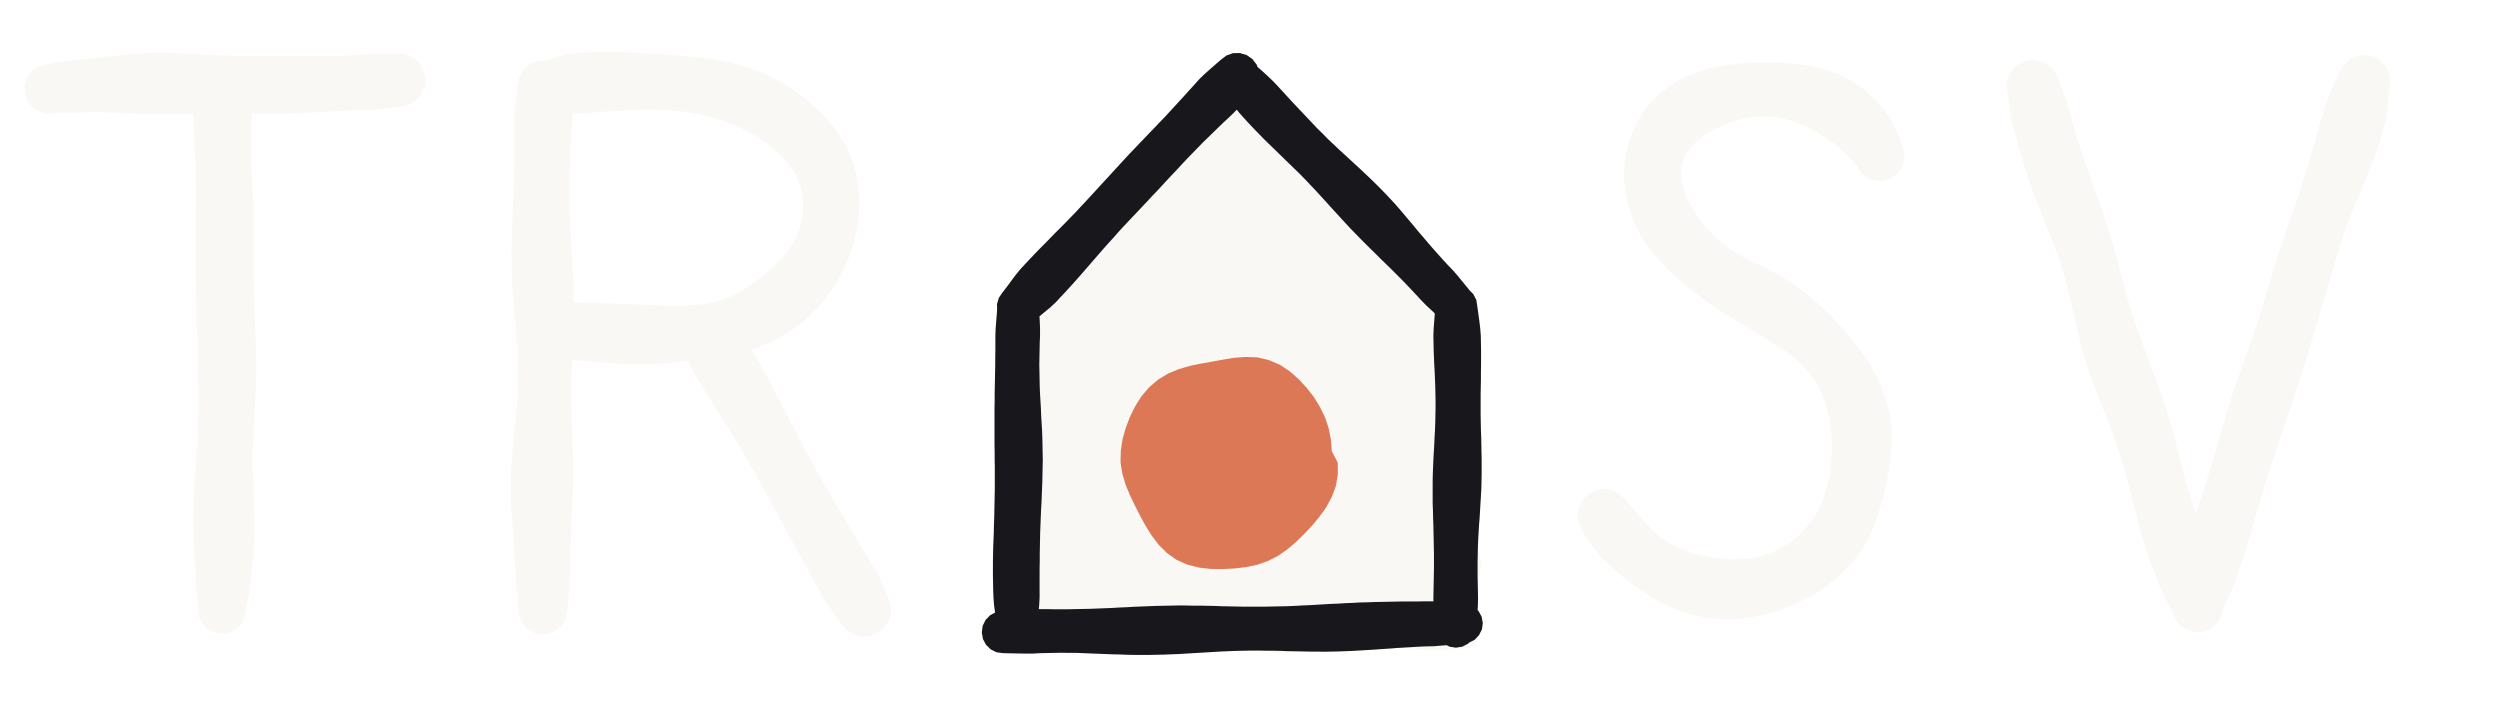
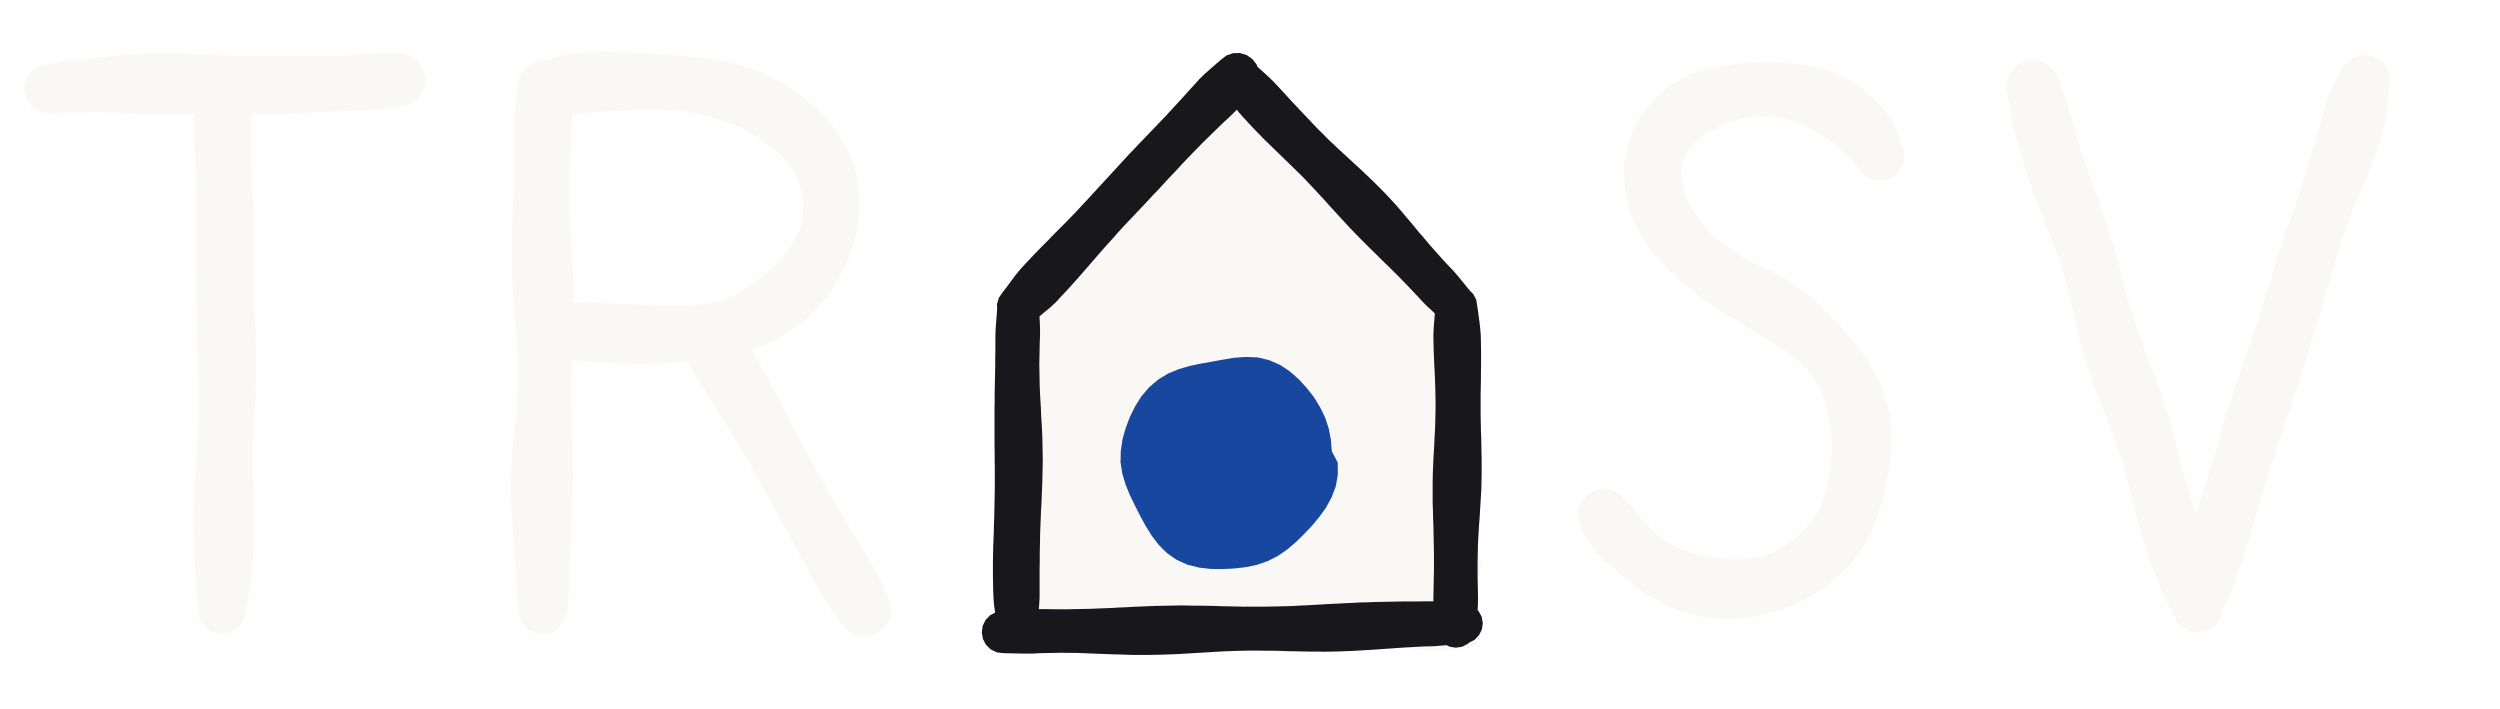
<svg xmlns="http://www.w3.org/2000/svg" viewBox="-30 -20 1730 490" role="img" aria-label="TROSV">
  <path fill="#FAF8F5" d="M680.8 428.6 L679.0 421.6 L677.1 414.6 L676.1 407.6 L676.5 400.6 L677.9 393.6 L679.3 386.6 L679.7 379.6 L679.1 372.6 L677.9 365.6 L677.2 358.6 L677.4 351.6 L678.4 344.6 L679.6 337.6 L680.2 330.6 L679.9 323.6 L678.9 316.6 L678.0 309.6 L677.5 302.6 L677.4 295.6 L677.5 288.6 L677.4 281.6 L677.4 274.6 L677.7 267.6 L678.7 260.6 L680.0 253.6 L681.1 246.6 L681.1 239.6 L679.8 232.6 L677.6 225.6 L675.8 218.6 L675.2 211.6 L676.3 204.3 L679.9 198.1 L686.0 194.2 L691.2 189.6 L695.6 184.0 L699.5 178.1 L703.6 172.4 L708.4 167.3 L713.8 162.7 L719.2 158.2 L724.1 153.2 L728.6 147.8 L732.7 142.1 L737.1 136.6 L741.9 131.5 L747.1 126.7 L752.3 122.0 L757.3 117.1 L762.1 112.0 L767.0 107.1 L772.2 102.3 L777.6 97.8 L782.7 93.0 L787.1 87.6 L790.9 81.4 L794.3 75.1 L798.3 69.1 L803.3 64.2 L809.3 60.4 L815.8 56.9 L821.9 53.0 L826.9 48.1 L830.8 42.2 L834.4 35.9 L840.0 38.6 L845.1 43.6 L849.4 49.1 L853.7 54.7 L858.2 60.1 L863.3 64.9 L868.4 69.7 L873.4 74.6 L878.0 79.9 L882.3 85.4 L886.8 90.8 L891.7 95.9 L896.8 100.7 L901.8 105.6 L906.6 110.7 L911.1 116.1 L915.7 121.3 L920.9 126.1 L926.6 130.3 L932.3 134.5 L937.5 139.3 L941.7 144.9 L945.1 151.4 L948.3 157.9 L952.4 163.7 L957.6 168.4 L963.8 172.2 L970.2 175.8 L976.0 179.9 L980.8 185.0 L984.8 190.8 L988.7 196.8 L990.9 202.9 L990.8 209.7 L991.1 216.7 L991.3 223.7 L991.1 230.7 L990.8 237.7 L990.8 244.7 L991.3 251.7 L992.0 258.7 L992.4 265.7 L992.3 272.7 L991.7 279.7 L991.1 286.7 L991.2 293.7 L992.0 300.7 L992.8 307.7 L993.0 314.7 L992.1 321.7 L990.4 328.7 L988.9 335.7 L988.6 342.7 L989.8 349.7 L992.0 356.7 L994.1 363.7 L994.9 370.7 L994.1 377.7 L992.3 384.7 L990.6 391.7 L989.7 398.7 L989.8 405.7 L990.4 412.7 L991.1 419.7 L991.4 426.6 L986.4 428.5 L979.5 428.8 L972.5 429.4 L965.5 429.9 L958.5 430.0 L951.5 429.3 L944.5 428.3 L937.5 427.5 L930.5 427.5 L923.5 428.2 L916.5 429.2 L909.5 429.6 L902.5 429.0 L895.5 427.8 L888.5 426.8 L881.5 426.8 L874.4 428.2 L867.4 430.1 L860.4 431.5 L853.4 431.5 L846.4 430.1 L839.4 428.0 L832.4 426.3 L825.4 425.9 L818.4 426.6 L811.4 427.9 L804.4 429.0 L797.4 429.6 L790.4 429.7 L783.4 429.7 L776.4 429.8 L769.4 429.8 L762.4 429.3 L755.4 428.3 L748.4 427.2 L741.4 426.6 L734.4 427.0 L727.4 428.2 L720.4 429.5 L713.4 430.2 L706.4 429.7 L699.4 428.5 L692.4 427.5 L685.4 427.4Z" />
-   <path fill="#DC7856" d="M895.7 300.1 L895.8 308.3 L894.4 316.4 L891.5 324.1 L887.6 331.3 L882.9 337.8 L877.8 343.9 L872.4 349.6 L866.8 355.1 L860.8 360.2 L854.3 364.7 L847.2 368.3 L839.7 370.9 L831.9 372.5 L824.0 373.4 L816.0 373.8 L807.9 373.7 L799.8 372.8 L791.8 370.8 L784.2 367.4 L777.5 362.7 L771.7 356.9 L766.8 350.4 L762.6 343.6 L758.9 336.8 L755.4 329.9 L752.0 322.9 L749.0 315.6 L746.7 308.0 L745.4 300.0 L745.6 291.9 L746.8 283.9 L749.0 276.1 L751.9 268.5 L755.5 261.2 L759.8 254.3 L765.2 248.0 L771.4 242.7 L778.3 238.5 L785.8 235.4 L793.4 233.2 L801.0 231.6 L808.5 230.3 L816.1 228.9 L823.9 227.6 L832.0 227.0 L840.2 227.3 L848.2 229.2 L855.8 232.5 L862.7 237.1 L868.8 242.5 L874.3 248.5 L879.3 254.9 L883.5 261.8 L887.0 269.0 L889.5 276.6 L891.0 284.4 L891.6 292.2Z" />
+   <path fill="#17479E" d="M895.7 300.1 L895.8 308.3 L894.4 316.4 L891.5 324.1 L887.6 331.3 L882.9 337.8 L877.8 343.9 L872.4 349.6 L866.8 355.1 L860.8 360.2 L854.3 364.7 L847.2 368.3 L839.7 370.9 L831.9 372.5 L824.0 373.4 L816.0 373.8 L807.9 373.7 L799.8 372.8 L791.8 370.8 L784.2 367.4 L777.5 362.7 L771.7 356.9 L766.8 350.4 L762.6 343.6 L758.9 336.8 L755.4 329.9 L752.0 322.9 L749.0 315.6 L746.7 308.0 L745.4 300.0 L745.6 291.9 L746.8 283.9 L749.0 276.1 L751.9 268.5 L755.5 261.2 L759.8 254.3 L765.2 248.0 L771.4 242.7 L778.3 238.5 L785.8 235.4 L793.4 233.2 L801.0 231.6 L808.5 230.3 L816.1 228.9 L823.9 227.6 L832.0 227.0 L840.2 227.3 L848.2 229.2 L855.8 232.5 L862.7 237.1 L868.8 242.5 L874.3 248.5 L879.3 254.9 L883.5 261.8 L887.0 269.0 L889.5 276.6 L891.0 284.4 L891.6 292.2Z" />
  <path fill="#17171C" d="M687.0 418.3 L685.0 422.2 L681.9 425.2 L678.1 427.2 L673.8 427.9 L669.5 427.2 L665.6 425.2 L662.6 422.2 L660.6 418.3 L659.9 414.0 L659.3 409.0 L658.6 403.9 L657.9 398.9 L657.5 393.8 L657.3 388.8 L657.2 383.7 L657.1 378.7 L657.1 373.6 L657.1 368.6 L657.2 363.5 L657.3 358.5 L657.5 353.5 L657.7 348.4 L657.8 343.4 L658.0 338.3 L658.1 333.3 L658.2 328.2 L658.3 323.2 L658.4 318.1 L658.4 313.1 L658.4 308.0 L658.4 303.0 L658.3 298.0 L658.3 292.9 L658.2 287.9 L658.2 282.8 L658.2 277.8 L658.2 272.7 L658.2 267.7 L658.2 262.6 L658.3 257.6 L658.3 252.5 L658.4 247.5 L658.5 242.5 L658.6 237.4 L658.7 232.4 L658.7 227.3 L658.8 222.3 L658.8 217.2 L658.8 212.2 L659.0 207.1 L659.4 202.1 L659.8 197.0 L660.1 192.0 L660.9 187.5 L662.9 183.5 L666.1 180.3 L670.1 178.3 L674.6 177.6 L679.0 178.3 L683.0 180.3 L686.2 183.5 L688.3 187.5 L689.0 192.0 L689.2 197.0 L689.5 202.1 L689.7 207.1 L689.7 212.2 L689.5 217.2 L689.4 222.3 L689.3 227.3 L689.2 232.4 L689.3 237.4 L689.4 242.5 L689.5 247.5 L689.7 252.5 L690.0 257.6 L690.3 262.6 L690.5 267.7 L690.8 272.7 L691.1 277.8 L691.3 282.8 L691.4 287.9 L691.5 292.9 L691.6 298.0 L691.5 303.0 L691.4 308.0 L691.3 313.1 L691.1 318.1 L690.9 323.2 L690.7 328.2 L690.4 333.3 L690.2 338.3 L690.0 343.4 L689.8 348.4 L689.7 353.5 L689.6 358.5 L689.5 363.5 L689.5 368.6 L689.4 373.6 L689.4 378.7 L689.4 383.7 L689.4 388.8 L689.4 393.8 L689.1 398.9 L688.6 403.9 L688.2 409.0 L687.7 414.0Z M681.4 205.3 L677.1 206.8 L672.5 206.9 L668.1 205.6 L664.4 203.0 L661.6 199.4 L660.1 195.1 L659.9 190.5 L661.2 186.1 L663.8 182.3 L666.9 178.3 L669.9 174.2 L672.9 170.2 L676.1 166.3 L679.5 162.6 L682.9 159.0 L686.4 155.3 L689.9 151.7 L693.4 148.2 L696.9 144.6 L700.4 141.0 L704.0 137.4 L707.5 133.9 L711.0 130.3 L714.5 126.7 L717.9 123.0 L721.3 119.4 L724.7 115.7 L728.1 112.0 L731.5 108.3 L734.9 104.6 L738.3 100.9 L741.7 97.2 L745.1 93.5 L748.5 89.8 L751.9 86.1 L755.4 82.5 L758.8 78.9 L762.3 75.3 L765.8 71.6 L769.3 68.0 L772.7 64.4 L776.2 60.8 L779.6 57.1 L783.0 53.4 L786.4 49.7 L789.8 46.0 L793.1 42.3 L796.5 38.6 L799.9 34.8 L803.5 31.3 L807.2 28.0 L811.0 24.7 L814.8 21.4 L818.7 18.4 L823.2 16.8 L828.0 16.7 L832.7 18.1 L836.6 20.8 L839.6 24.7 L841.2 29.2 L841.3 34.0 L839.9 38.7 L837.2 42.6 L834.0 46.5 L830.8 50.3 L827.5 54.2 L824.0 57.8 L820.4 61.3 L816.7 64.7 L813.1 68.2 L809.5 71.7 L805.9 75.2 L802.3 78.7 L798.8 82.3 L795.3 85.9 L791.8 89.5 L788.4 93.1 L785.0 96.8 L781.5 100.5 L778.1 104.1 L774.7 107.8 L771.3 111.5 L767.8 115.1 L764.4 118.8 L761.0 122.4 L757.5 126.1 L754.1 129.7 L750.6 133.4 L747.2 137.0 L743.8 140.7 L740.5 144.5 L737.1 148.2 L733.8 151.9 L730.5 155.7 L727.2 159.5 L723.9 163.3 L720.6 167.1 L717.3 170.9 L714.0 174.6 L710.6 178.4 L707.2 182.1 L703.8 185.7 L700.4 189.4 L696.7 192.8 L692.8 196.0 L688.9 199.3 L685.1 202.5Z M813.1 38.3 L811.8 34.0 L812.0 29.6 L813.4 25.5 L816.1 22.0 L819.7 19.5 L824.0 18.2 L828.4 18.3 L832.5 19.8 L836.0 22.5 L839.7 25.9 L843.5 29.2 L847.2 32.6 L850.9 36.1 L854.3 39.7 L857.7 43.4 L861.1 47.1 L864.5 50.8 L867.9 54.4 L871.4 58.1 L874.8 61.7 L878.3 65.4 L881.7 69.0 L885.3 72.5 L888.8 76.1 L892.5 79.6 L896.1 83.0 L899.8 86.4 L903.5 89.8 L907.2 93.2 L910.9 96.6 L914.6 100.1 L918.2 103.5 L921.8 107.0 L925.4 110.6 L928.9 114.2 L932.3 117.8 L935.7 121.5 L939.0 125.3 L942.2 129.1 L945.5 133.0 L948.7 136.8 L951.9 140.7 L955.2 144.5 L958.4 148.3 L961.7 152.1 L965.1 155.9 L968.4 159.6 L971.8 163.3 L975.3 166.9 L978.6 170.7 L981.8 174.6 L985.0 178.5 L988.2 182.4 L990.6 186.0 L991.9 190.2 L991.8 194.5 L990.3 198.7 L987.6 202.1 L984.0 204.6 L979.8 205.9 L975.5 205.8 L971.3 204.3 L967.9 201.6 L964.2 198.2 L960.6 194.7 L956.9 191.3 L953.4 187.7 L950.0 184.0 L946.6 180.4 L943.1 176.7 L939.6 173.1 L936.1 169.6 L932.5 166.0 L928.9 162.5 L925.3 159.0 L921.8 155.5 L918.2 152.0 L914.6 148.4 L911.1 144.9 L907.6 141.3 L904.1 137.7 L900.7 134.0 L897.3 130.3 L893.9 126.6 L890.5 122.9 L887.2 119.2 L883.8 115.5 L880.4 111.8 L876.9 108.1 L873.5 104.5 L870.0 100.9 L866.4 97.4 L862.8 93.9 L859.2 90.4 L855.6 86.9 L852.0 83.4 L848.4 79.9 L844.8 76.4 L841.3 72.8 L837.8 69.2 L834.4 65.6 L831.0 61.9 L827.6 58.1 L824.5 54.2 L821.5 50.1 L818.6 46.0 L815.6 41.9Z M964.1 187.5 L966.1 183.5 L969.3 180.3 L973.4 178.2 L977.8 177.5 L982.3 178.2 L986.3 180.3 L989.5 183.5 L991.6 187.5 L992.3 192.0 L993.0 197.0 L993.7 202.1 L994.3 207.1 L994.7 212.2 L994.8 217.2 L994.9 222.3 L994.9 227.3 L994.9 232.4 L994.8 237.4 L994.8 242.5 L994.7 247.5 L994.6 252.5 L994.6 257.6 L994.6 262.6 L994.6 267.7 L994.7 272.7 L994.8 277.8 L995.0 282.8 L995.1 287.9 L995.2 292.9 L995.3 298.0 L995.3 303.0 L995.3 308.0 L995.2 313.1 L995.1 318.1 L994.8 323.2 L994.5 328.2 L994.2 333.3 L993.9 338.3 L993.5 343.4 L993.2 348.4 L992.9 353.5 L992.7 358.5 L992.6 363.5 L992.5 368.6 L992.5 373.6 L992.5 378.7 L992.6 383.7 L992.7 388.8 L992.8 393.8 L992.7 398.9 L992.4 403.9 L992.0 409.0 L991.7 414.0 L991.0 418.4 L989.0 422.4 L985.8 425.5 L981.9 427.5 L977.5 428.2 L973.1 427.5 L969.1 425.5 L966.0 422.4 L964.0 418.4 L963.3 414.0 L962.8 409.0 L962.4 403.9 L962.0 398.9 L961.9 393.8 L962.0 388.8 L962.1 383.7 L962.2 378.7 L962.3 373.6 L962.3 368.6 L962.3 363.5 L962.2 358.5 L962.1 353.5 L962.0 348.4 L961.9 343.4 L961.7 338.3 L961.6 333.3 L961.4 328.2 L961.4 323.2 L961.4 318.1 L961.4 313.1 L961.5 308.0 L961.7 303.0 L961.9 298.0 L962.2 292.9 L962.5 287.9 L962.7 282.8 L963.0 277.8 L963.2 272.7 L963.3 267.7 L963.4 262.6 L963.4 257.6 L963.3 252.5 L963.2 247.5 L963.0 242.5 L962.8 237.4 L962.5 232.4 L962.3 227.3 L962.1 222.3 L962.0 217.2 L961.9 212.2 L962.1 207.1 L962.5 202.1 L962.9 197.0 L963.4 192.0Z M986.1 398.0 L990.1 399.9 L993.2 402.9 L995.3 406.8 L996.1 411.2 L995.5 415.5 L993.5 419.5 L990.5 422.7 L986.6 424.7 L982.3 425.5 L977.2 425.9 L972.2 426.4 L967.1 426.8 L962.1 427.2 L957.0 427.3 L952.0 427.5 L947.0 427.8 L941.9 428.1 L936.9 428.4 L931.8 428.8 L926.8 429.1 L921.7 429.5 L916.7 429.8 L911.7 430.1 L906.6 430.4 L901.6 430.6 L896.5 430.8 L891.5 430.9 L886.4 431.0 L881.4 430.9 L876.3 430.9 L871.3 430.8 L866.2 430.7 L861.2 430.6 L856.1 430.4 L851.1 430.3 L846.0 430.3 L841.0 430.2 L835.9 430.2 L830.9 430.3 L825.8 430.4 L820.8 430.6 L815.7 430.8 L810.7 431.1 L805.6 431.4 L800.6 431.7 L795.5 432.0 L790.5 432.3 L785.5 432.6 L780.4 432.8 L775.4 433.0 L770.3 433.1 L765.3 433.2 L760.2 433.2 L755.2 433.2 L750.1 433.1 L745.1 432.9 L740.0 432.8 L735.0 432.6 L729.9 432.4 L724.9 432.2 L719.8 432.0 L714.8 431.8 L709.7 431.8 L704.7 431.7 L699.6 431.8 L694.6 431.9 L689.5 432.0 L684.5 432.3 L679.4 432.3 L674.4 432.2 L669.3 432.1 L664.3 432.0 L659.7 431.4 L655.6 429.4 L652.3 426.2 L650.2 422.2 L649.4 417.7 L650.0 413.1 L652.0 409.0 L655.2 405.7 L659.2 403.6 L663.7 402.8 L668.8 402.3 L673.8 401.9 L678.8 401.6 L683.9 401.4 L688.9 401.5 L694.0 401.5 L699.0 401.6 L704.1 401.6 L709.1 401.6 L714.2 401.5 L719.2 401.4 L724.3 401.3 L729.3 401.1 L734.4 400.9 L739.4 400.7 L744.5 400.4 L749.5 400.2 L754.5 399.9 L759.6 399.7 L764.6 399.5 L769.7 399.3 L774.7 399.2 L779.8 399.1 L784.8 399.0 L789.9 399.0 L794.9 399.1 L800.0 399.1 L805.0 399.2 L810.1 399.3 L815.1 399.5 L820.2 399.6 L825.2 399.7 L830.3 399.8 L835.3 399.8 L840.4 399.8 L845.4 399.8 L850.5 399.7 L855.5 399.6 L860.6 399.5 L865.6 399.3 L870.7 399.0 L875.7 398.8 L880.8 398.5 L885.8 398.2 L890.8 397.9 L895.9 397.7 L900.9 397.4 L906.0 397.2 L911.0 396.9 L916.1 396.8 L921.1 396.6 L926.2 396.5 L931.2 396.4 L936.3 396.3 L941.3 396.2 L946.4 396.2 L951.4 396.2 L956.5 396.1 L961.5 396.1 L966.6 396.3 L971.6 396.6 L976.7 397.0 L981.7 397.3Z" />
  <path fill="#FAF8F5" d="M0.3 58.1 L-4.6 56.1 L-8.8 52.8 L-11.7 48.3 L-13.0 43.1 L-12.7 37.8 L-10.8 32.8 L-7.4 28.7 L-2.9 25.8 L2.2 24.5 L7.3 23.7 L12.4 22.9 L17.6 22.1 L22.7 21.4 L27.9 21.0 L33.0 20.5 L38.2 19.9 L43.3 19.3 L48.4 18.7 L53.5 18.2 L58.7 17.7 L63.8 17.3 L68.9 16.9 L74.0 16.7 L79.1 16.6 L84.3 16.6 L89.4 16.7 L94.5 16.9 L99.6 17.1 L104.6 17.4 L109.7 17.7 L114.8 17.9 L119.9 18.1 L124.9 18.3 L130.0 18.5 L135.1 18.6 L140.1 18.6 L145.2 18.6 L150.2 18.6 L155.2 18.6 L160.3 18.6 L165.3 18.6 L170.3 18.7 L175.4 18.7 L180.4 18.8 L185.4 18.8 L190.4 18.8 L195.4 18.8 L200.4 18.8 L205.4 18.6 L210.3 18.4 L215.3 18.1 L220.3 17.7 L225.2 17.3 L230.2 17.0 L235.1 17.0 L240.1 17.0 L245.1 17.0 L250.8 17.6 L256.1 19.9 L260.3 23.8 L263.2 28.8 L264.4 34.5 L263.8 40.2 L261.4 45.5 L257.5 49.7 L252.5 52.6 L246.9 53.8 L241.8 54.5 L236.7 55.1 L231.6 55.7 L226.4 56.1 L221.3 56.2 L216.2 56.3 L211.1 56.5 L206.0 56.7 L200.9 57.0 L195.8 57.3 L190.7 57.6 L185.6 57.9 L180.5 58.2 L175.4 58.4 L170.4 58.6 L165.3 58.7 L160.2 58.7 L155.2 58.7 L150.1 58.7 L145.1 58.6 L140.0 58.5 L135.0 58.4 L130.0 58.4 L124.9 58.3 L119.9 58.3 L114.9 58.4 L109.9 58.5 L104.9 58.6 L99.9 58.7 L94.9 58.9 L89.9 59.0 L84.9 59.0 L79.9 59.0 L75.0 59.0 L70.0 58.8 L65.0 58.7 L60.1 58.5 L55.1 58.2 L50.1 58.0 L45.2 57.8 L40.2 57.7 L35.3 57.6 L30.3 57.7 L25.4 57.9 L20.5 58.0 L15.5 58.0 L10.6 58.1 L5.6 58.4Z M107.2 33.8 L110.0 28.6 L114.2 24.6 L119.5 22.1 L125.2 21.3 L131.0 22.4 L136.1 25.2 L140.1 29.4 L142.7 34.7 L143.4 40.4 L143.7 45.5 L143.9 50.5 L144.2 55.5 L144.3 60.4 L144.1 65.4 L144.0 70.4 L143.9 75.4 L143.9 80.4 L143.9 85.4 L144.0 90.4 L144.2 95.4 L144.3 100.4 L144.6 105.4 L144.8 110.4 L145.0 115.4 L145.2 120.4 L145.3 125.4 L145.4 130.4 L145.5 135.4 L145.6 140.5 L145.6 145.5 L145.6 150.5 L145.6 155.5 L145.6 160.5 L145.6 165.5 L145.6 170.6 L145.6 175.6 L145.7 180.6 L145.8 185.6 L146.0 190.7 L146.2 195.7 L146.4 200.7 L146.6 205.7 L146.8 210.8 L147.0 215.8 L147.2 220.8 L147.3 225.9 L147.4 230.9 L147.3 236.0 L147.3 241.0 L147.1 246.0 L146.9 251.1 L146.7 256.1 L146.4 261.2 L146.1 266.2 L145.8 271.3 L145.5 276.3 L145.3 281.4 L145.1 286.4 L144.9 291.5 L144.9 296.5 L144.9 301.6 L145.0 306.6 L145.1 311.7 L145.3 316.7 L145.5 321.8 L145.7 326.8 L145.8 331.9 L145.9 337.0 L146.0 342.0 L146.0 347.1 L145.9 352.1 L145.7 357.2 L145.4 362.3 L145.0 367.3 L144.6 372.4 L144.1 377.4 L143.7 382.5 L142.9 387.5 L142.0 392.5 L141.1 397.6 L140.3 402.6 L139.3 407.7 L136.7 412.3 L132.9 415.8 L128.2 418.0 L123.0 418.7 L117.9 417.7 L113.3 415.1 L109.7 411.3 L107.5 406.6 L106.9 401.4 L106.6 396.3 L106.2 391.3 L105.6 386.3 L105.2 381.3 L105.1 376.3 L104.9 371.3 L104.6 366.3 L104.4 361.3 L104.1 356.3 L103.9 351.3 L103.8 346.3 L103.7 341.3 L103.8 336.3 L103.8 331.3 L104.0 326.3 L104.2 321.3 L104.5 316.4 L104.8 311.4 L105.2 306.4 L105.5 301.4 L105.9 296.4 L106.2 291.3 L106.5 286.3 L106.7 281.3 L106.9 276.3 L107.1 271.3 L107.2 266.3 L107.2 261.3 L107.2 256.3 L107.2 251.3 L107.1 246.2 L107.1 241.2 L107.0 236.2 L106.8 231.2 L106.7 226.2 L106.6 221.2 L106.5 216.1 L106.3 211.1 L106.2 206.1 L106.1 201.1 L106.0 196.0 L105.8 191.0 L105.7 186.0 L105.6 181.0 L105.5 175.9 L105.4 170.9 L105.4 165.9 L105.3 160.8 L105.3 155.8 L105.3 150.7 L105.3 145.7 L105.3 140.7 L105.3 135.6 L105.4 130.6 L105.4 125.5 L105.5 120.5 L105.5 115.4 L105.5 110.4 L105.4 105.3 L105.3 100.3 L105.2 95.2 L105.1 90.1 L104.9 85.1 L104.7 80.0 L104.5 74.9 L104.3 69.9 L104.1 64.8 L103.9 59.7 L104.2 54.7 L104.7 49.6 L105.4 44.5 L106.1 39.5Z" />
  <path fill="#FAF8F5" d="M329.1 34.1 L331.8 29.0 L335.9 25.0 L341.1 22.5 L346.8 21.7 L352.4 22.7 L357.5 25.4 L361.4 29.5 L363.9 34.6 L364.7 40.3 L365.2 45.3 L365.6 50.4 L366.0 55.3 L366.1 60.4 L365.9 65.3 L365.6 70.3 L365.4 75.3 L365.1 80.3 L364.8 85.4 L364.6 90.4 L364.4 95.4 L364.2 100.4 L364.1 105.4 L364.0 110.4 L364.0 115.4 L364.1 120.4 L364.2 125.4 L364.4 130.5 L364.6 135.5 L364.9 140.5 L365.2 145.5 L365.5 150.5 L365.8 155.5 L366.1 160.6 L366.4 165.6 L366.6 170.6 L366.8 175.6 L366.9 180.7 L367.0 185.7 L367.0 190.7 L366.9 195.7 L366.8 200.8 L366.7 205.8 L366.6 210.8 L366.4 215.8 L366.2 220.9 L366.0 225.9 L365.8 230.9 L365.7 236.0 L365.6 241.0 L365.5 246.0 L365.5 251.1 L365.5 256.1 L365.6 261.2 L365.7 266.2 L365.8 271.2 L366.0 276.3 L366.1 281.3 L366.3 286.3 L366.4 291.4 L366.5 296.4 L366.5 301.5 L366.6 306.5 L366.6 311.6 L366.5 316.6 L366.4 321.7 L366.2 326.7 L366.0 331.7 L365.8 336.8 L365.6 341.8 L365.3 346.9 L365.1 351.9 L364.9 357.0 L364.7 362.0 L364.5 367.1 L364.4 372.1 L364.3 377.2 L364.3 382.2 L364.0 387.3 L363.5 392.3 L363.1 397.4 L362.7 402.4 L361.7 407.6 L359.2 412.3 L355.3 416.0 L350.5 418.3 L345.3 419.0 L340.0 418.1 L335.3 415.5 L331.7 411.7 L329.4 406.9 L328.7 401.6 L328.3 396.6 L327.8 391.6 L327.3 386.6 L326.9 381.5 L326.7 376.5 L326.5 371.5 L326.2 366.5 L325.9 361.5 L325.5 356.5 L325.1 351.5 L324.8 346.5 L324.4 341.5 L324.1 336.5 L323.8 331.5 L323.6 326.5 L323.5 321.5 L323.5 316.4 L323.6 311.4 L323.7 306.4 L324.0 301.4 L324.3 296.4 L324.7 291.4 L325.2 286.4 L325.7 281.4 L326.2 276.4 L326.7 271.3 L327.1 266.3 L327.6 261.3 L327.9 256.3 L328.2 251.2 L328.4 246.2 L328.5 241.2 L328.5 236.2 L328.4 231.2 L328.2 226.1 L328.0 221.1 L327.6 216.1 L327.2 211.1 L326.8 206.0 L326.3 201.0 L325.9 196.0 L325.5 191.0 L325.1 185.9 L324.7 180.9 L324.4 175.9 L324.2 170.8 L324.0 165.8 L324.0 160.8 L323.9 155.7 L324.0 150.7 L324.1 145.7 L324.2 140.6 L324.4 135.6 L324.6 130.5 L324.8 125.5 L325.1 120.5 L325.3 115.4 L325.5 110.4 L325.7 105.3 L325.8 100.3 L325.9 95.2 L326.0 90.2 L326.1 85.1 L326.1 80.1 L326.1 75.0 L326.1 70.0 L326.1 64.9 L326.1 59.9 L326.4 54.8 L327.0 49.8 L327.6 44.7 L328.1 39.7Z M343.4 59.3 L338.0 57.6 L333.3 54.4 L329.9 49.9 L328.0 44.5 L327.9 38.9 L329.6 33.4 L332.8 28.8 L337.3 25.4 L342.7 23.5 L347.6 21.8 L352.7 20.2 L357.8 18.6 L363.0 17.5 L368.3 16.9 L373.6 16.4 L378.9 16.0 L384.3 15.8 L389.6 15.7 L394.9 15.8 L400.3 15.9 L405.6 16.2 L411.0 16.5 L416.4 16.8 L421.7 17.2 L427.1 17.5 L432.5 17.9 L437.8 18.3 L443.2 18.8 L448.7 19.3 L454.1 19.8 L459.6 20.5 L465.1 21.3 L470.6 22.3 L476.1 23.4 L481.5 24.8 L487.0 26.5 L492.4 28.3 L497.8 30.5 L503.0 32.9 L508.2 35.6 L513.3 38.5 L518.3 41.7 L523.1 45.2 L527.9 48.9 L532.4 52.7 L536.8 56.9 L541.1 61.2 L545.3 66.0 L549.3 71.2 L552.9 76.7 L556.1 82.6 L558.8 88.7 L561.0 95.0 L562.6 101.2 L563.8 107.7 L564.5 114.2 L564.7 120.6 L564.5 126.9 L563.9 133.2 L562.8 139.4 L561.5 145.4 L559.8 151.4 L557.8 157.2 L555.4 162.9 L552.8 168.4 L549.9 173.8 L546.7 178.9 L543.3 183.9 L539.5 188.7 L535.5 193.4 L531.2 197.7 L526.7 201.8 L521.9 205.6 L516.9 209.0 L511.7 212.2 L506.3 215.2 L500.8 217.8 L495.1 220.1 L489.3 222.1 L483.5 223.8 L477.5 225.3 L471.4 226.4 L465.7 227.3 L460.4 228.0 L455.1 228.7 L449.8 229.4 L444.5 230.1 L439.2 230.6 L433.9 231.1 L428.6 231.6 L423.4 231.9 L418.1 232.1 L412.9 232.1 L407.7 232.1 L402.5 231.9 L397.4 231.7 L392.2 231.3 L387.1 231.0 L382.0 230.5 L377.0 230.1 L372.0 229.7 L366.9 229.3 L362.0 228.7 L357.0 227.8 L352.1 227.0 L347.1 226.3 L341.6 225.1 L336.8 222.3 L333.0 218.2 L330.7 213.1 L330.1 207.5 L331.3 202.1 L334.1 197.2 L338.2 193.5 L343.3 191.2 L348.9 190.6 L353.9 190.2 L359.0 189.9 L364.1 189.5 L369.2 189.3 L374.2 189.4 L379.2 189.6 L384.2 189.7 L389.2 189.8 L394.1 190.0 L399.0 190.2 L403.9 190.4 L408.8 190.6 L413.7 190.8 L418.5 191.1 L423.3 191.3 L428.1 191.5 L432.9 191.6 L437.7 191.7 L442.4 191.6 L447.1 191.4 L451.8 191.0 L456.5 190.5 L461.1 189.8 L465.3 189.0 L468.9 187.9 L472.5 186.6 L476.1 185.0 L479.5 183.3 L482.8 181.4 L486.1 179.4 L489.3 177.2 L492.4 175.0 L495.5 172.7 L498.6 170.3 L501.6 167.8 L504.6 165.2 L507.4 162.5 L510.2 159.6 L512.9 156.5 L515.4 153.3 L517.7 150.0 L519.7 146.5 L521.5 143.0 L523.0 139.2 L524.2 135.4 L525.1 131.5 L525.6 127.7 L525.8 123.9 L525.8 120.0 L525.4 116.3 L524.8 112.8 L523.9 109.4 L522.8 106.0 L521.5 102.9 L520.0 100.0 L518.3 97.1 L516.4 94.4 L514.3 91.7 L511.9 89.1 L509.1 86.3 L506.2 83.7 L503.1 81.1 L499.8 78.7 L496.5 76.4 L493.0 74.2 L489.4 72.1 L485.6 70.1 L481.8 68.3 L477.8 66.6 L473.8 65.0 L469.7 63.5 L465.4 62.2 L461.1 60.9 L456.8 59.8 L452.4 58.8 L447.9 58.0 L443.4 57.3 L438.8 56.7 L434.2 56.3 L429.6 56.0 L424.9 55.9 L420.3 55.8 L415.6 55.8 L410.9 56.0 L406.2 56.2 L401.5 56.4 L396.8 56.7 L392.1 57.0 L387.4 57.3 L382.7 57.7 L378.0 58.1 L373.3 58.4 L368.5 58.9 L363.7 59.0 L358.9 58.9 L354.1 59.0 L349.1 59.2Z M438.9 214.2 L438.3 208.4 L439.5 202.7 L442.4 197.7 L446.8 193.8 L452.1 191.4 L457.9 190.8 L463.6 192.0 L468.6 194.9 L472.5 199.3 L475.9 203.1 L479.3 207.0 L482.7 211.0 L485.8 215.1 L488.5 219.4 L491.2 223.8 L493.8 228.2 L496.3 232.6 L498.8 237.1 L501.3 241.6 L503.7 246.1 L506.1 250.6 L508.4 255.1 L510.8 259.7 L513.1 264.2 L515.5 268.7 L517.8 273.3 L520.2 277.8 L522.5 282.3 L524.9 286.8 L527.3 291.3 L529.7 295.7 L532.2 300.2 L534.6 304.7 L537.1 309.1 L539.6 313.5 L542.2 317.9 L544.7 322.3 L547.3 326.7 L549.8 331.1 L552.4 335.4 L555.0 339.8 L557.6 344.2 L560.2 348.5 L562.8 352.9 L565.5 357.2 L568.1 361.6 L570.7 365.9 L573.3 370.3 L575.9 374.6 L578.3 379.1 L580.4 383.8 L582.4 388.4 L584.5 393.0 L586.4 398.5 L586.6 404.4 L584.9 410.0 L581.6 414.8 L577.0 418.3 L571.5 420.3 L565.7 420.5 L560.1 418.8 L555.2 415.5 L551.7 410.9 L548.7 406.7 L545.7 402.6 L542.8 398.5 L540.0 394.3 L537.6 389.9 L535.2 385.5 L532.7 381.1 L530.3 376.7 L527.9 372.3 L525.4 367.9 L523.0 363.4 L520.6 359.0 L518.2 354.6 L515.8 350.2 L513.4 345.8 L511.0 341.4 L508.6 336.9 L506.2 332.5 L503.8 328.1 L501.4 323.7 L499.0 319.3 L496.6 314.9 L494.1 310.5 L491.7 306.1 L489.2 301.8 L486.6 297.4 L484.1 293.1 L481.5 288.8 L479.0 284.5 L476.4 280.2 L473.7 275.9 L471.1 271.7 L468.5 267.4 L465.8 263.2 L463.2 258.9 L460.5 254.7 L457.9 250.4 L455.3 246.2 L452.6 242.0 L450.0 237.7 L447.7 233.3 L445.6 228.7 L443.5 224.1 L441.3 219.6Z" />
  <path fill="#FAF8F5" d="M1287.8 85.8 L1287.7 91.2 L1285.9 96.2 L1282.7 100.5 L1278.2 103.6 L1273.1 105.2 L1267.7 105.0 L1262.6 103.3 L1258.3 100.0 L1255.3 95.6 L1252.7 91.9 L1250.0 89.0 L1247.3 86.4 L1244.5 84.0 L1241.9 81.5 L1239.1 79.3 L1236.2 77.2 L1233.2 75.2 L1230.2 73.3 L1227.1 71.5 L1223.8 69.7 L1220.5 68.0 L1217.0 66.4 L1213.4 65.0 L1209.6 63.6 L1205.7 62.5 L1201.8 61.6 L1197.8 60.9 L1193.6 60.6 L1189.5 60.5 L1185.3 60.7 L1181.2 61.2 L1177.1 61.9 L1173.1 62.9 L1169.2 64.1 L1165.3 65.5 L1161.6 67.0 L1158.0 68.7 L1154.9 70.3 L1152.0 71.9 L1149.1 73.9 L1146.3 76.0 L1143.8 78.0 L1141.5 80.3 L1139.4 82.7 L1137.6 85.2 L1136.0 87.9 L1134.9 90.7 L1134.0 93.6 L1133.5 96.7 L1133.3 99.9 L1133.5 103.1 L1134.0 106.5 L1134.8 109.8 L1135.9 113.1 L1137.2 116.6 L1138.8 119.9 L1140.6 123.2 L1142.6 126.6 L1144.8 129.9 L1147.2 133.2 L1149.8 136.5 L1152.5 139.6 L1155.5 142.7 L1158.6 145.6 L1161.9 148.4 L1165.4 151.0 L1169.0 153.5 L1172.8 155.9 L1176.7 158.1 L1180.7 160.2 L1184.7 162.1 L1189.2 164.2 L1193.9 166.6 L1198.7 169.1 L1203.4 171.7 L1208.0 174.6 L1212.5 177.6 L1216.9 180.9 L1221.3 184.3 L1225.6 187.9 L1229.8 191.6 L1233.8 195.5 L1237.9 199.5 L1241.8 203.7 L1245.7 208.0 L1249.5 212.4 L1253.2 216.9 L1256.8 221.6 L1260.3 226.5 L1263.6 231.6 L1266.7 236.8 L1269.5 242.2 L1272.1 247.9 L1274.2 253.8 L1276.0 259.6 L1277.3 265.6 L1278.3 271.7 L1278.9 277.8 L1279.0 283.8 L1278.9 289.8 L1278.4 295.7 L1277.7 301.5 L1276.8 307.2 L1275.7 312.8 L1274.5 318.3 L1273.2 323.7 L1271.7 329.1 L1270.1 334.5 L1268.3 340.2 L1266.0 346.0 L1263.3 351.8 L1260.2 357.3 L1256.8 362.6 L1253.0 367.6 L1248.9 372.3 L1244.6 376.7 L1240.0 380.8 L1235.2 384.6 L1230.2 388.2 L1225.0 391.4 L1219.7 394.4 L1214.3 397.0 L1208.7 399.5 L1203.1 401.7 L1197.3 403.6 L1191.4 405.2 L1185.5 406.5 L1179.5 407.5 L1173.4 408.2 L1167.3 408.5 L1161.1 408.5 L1155.0 408.0 L1148.9 407.1 L1142.9 405.9 L1137.0 404.3 L1131.3 402.3 L1125.7 400.0 L1120.2 397.3 L1114.8 394.4 L1109.7 391.3 L1104.8 388.0 L1100.0 384.6 L1095.3 381.1 L1090.7 377.3 L1086.3 373.4 L1082.1 369.5 L1078.0 365.5 L1074.1 361.1 L1070.8 356.4 L1067.7 351.8 L1064.9 347.3 L1062.4 342.1 L1061.6 336.4 L1062.6 330.7 L1065.3 325.6 L1069.4 321.6 L1074.6 319.1 L1080.3 318.3 L1086.0 319.3 L1091.1 322.0 L1095.1 326.1 L1098.1 329.8 L1101.1 333.3 L1104.0 336.5 L1106.9 339.7 L1109.8 343.0 L1112.8 346.2 L1115.9 349.1 L1119.1 351.7 L1122.5 354.1 L1126.1 356.4 L1129.8 358.3 L1133.5 360.0 L1137.3 361.5 L1141.0 362.7 L1144.9 363.8 L1148.7 364.7 L1152.6 365.4 L1156.4 366.0 L1160.2 366.4 L1164.0 366.7 L1167.9 366.9 L1171.7 367.0 L1175.5 366.8 L1179.3 366.5 L1183.1 366.0 L1186.9 365.2 L1190.6 364.2 L1194.3 363.0 L1197.9 361.5 L1201.3 359.9 L1204.7 357.9 L1207.9 355.8 L1210.9 353.6 L1213.8 351.1 L1216.6 348.5 L1219.2 345.8 L1221.6 343.0 L1223.9 340.1 L1226.0 337.0 L1227.9 333.9 L1229.5 330.6 L1231.0 327.2 L1232.3 323.3 L1233.6 319.1 L1234.7 314.8 L1235.6 310.4 L1236.4 306.1 L1236.9 301.8 L1237.3 297.5 L1237.5 293.3 L1237.6 289.1 L1237.4 285.0 L1237.2 280.9 L1236.8 277.0 L1236.3 273.1 L1235.6 269.2 L1234.8 265.3 L1233.9 261.5 L1232.7 257.8 L1231.3 254.0 L1229.7 250.3 L1227.9 246.7 L1225.8 243.2 L1223.4 239.8 L1220.7 236.5 L1217.8 233.3 L1214.7 230.4 L1211.4 227.5 L1208.0 224.8 L1204.3 222.2 L1200.6 219.8 L1196.8 217.3 L1193.0 215.0 L1189.1 212.6 L1185.2 210.2 L1181.2 207.8 L1177.3 205.4 L1173.3 203.0 L1169.2 200.5 L1164.8 197.9 L1160.1 194.9 L1155.5 191.8 L1150.9 188.6 L1146.4 185.3 L1141.9 181.8 L1137.5 178.3 L1133.1 174.6 L1128.7 170.8 L1124.5 166.8 L1120.4 162.6 L1116.4 158.2 L1112.6 153.5 L1109.0 148.6 L1105.7 143.4 L1102.7 137.8 L1100.1 132.0 L1097.9 126.0 L1096.1 119.7 L1094.8 113.1 L1094.0 106.4 L1093.8 99.5 L1094.2 92.6 L1095.3 85.7 L1097.0 78.9 L1099.3 72.2 L1102.2 65.8 L1105.7 59.7 L1109.8 54.1 L1114.3 48.9 L1119.2 44.3 L1124.4 40.2 L1129.8 36.6 L1135.8 33.3 L1141.8 30.8 L1147.5 28.8 L1153.4 27.2 L1159.2 26.0 L1165.1 25.0 L1170.9 24.3 L1176.7 23.7 L1182.6 23.4 L1188.4 23.2 L1194.3 23.1 L1200.1 23.3 L1206.0 23.5 L1211.9 24.1 L1217.8 24.8 L1223.8 25.8 L1229.7 27.2 L1235.6 29.0 L1241.4 31.2 L1247.1 33.8 L1252.6 36.9 L1257.9 40.5 L1262.8 44.4 L1267.5 48.8 L1271.9 53.5 L1275.8 58.5 L1279.2 64.0 L1282.0 69.6 L1284.4 75.4 L1286.3 80.6Z" />
  <path fill="#FAF8F5" d="M1358.4 39.6 L1359.3 34.0 L1362.0 28.9 L1366.1 24.9 L1371.2 22.3 L1376.8 21.5 L1382.5 22.4 L1387.6 25.0 L1391.6 29.1 L1394.2 34.2 L1396.0 38.9 L1397.8 43.6 L1399.6 48.4 L1401.2 53.1 L1402.5 58.0 L1403.8 62.9 L1405.1 67.7 L1406.5 72.6 L1408.0 77.4 L1409.5 82.2 L1411.1 87.0 L1412.7 91.8 L1414.3 96.5 L1416.0 101.3 L1417.7 106.0 L1419.4 110.8 L1421.1 115.5 L1422.8 120.2 L1424.5 125.0 L1426.1 129.8 L1427.7 134.5 L1429.2 139.3 L1430.7 144.2 L1432.1 149.0 L1433.4 153.8 L1434.8 158.7 L1436.1 163.6 L1437.4 168.4 L1438.7 173.3 L1440.0 178.2 L1441.3 183.0 L1442.7 187.9 L1444.1 192.7 L1445.6 197.5 L1447.2 202.3 L1448.8 207.1 L1450.5 211.8 L1452.2 216.6 L1453.9 221.3 L1455.7 226.0 L1457.5 230.7 L1459.3 235.4 L1461.1 240.1 L1462.9 244.9 L1464.6 249.6 L1466.2 254.4 L1467.8 259.1 L1469.4 263.9 L1470.8 268.8 L1472.2 273.6 L1473.6 278.4 L1474.9 283.3 L1476.1 288.2 L1477.4 293.1 L1478.6 298.0 L1479.9 302.9 L1481.2 307.7 L1482.5 312.6 L1483.9 317.4 L1485.3 322.3 L1486.7 327.1 L1488.3 331.9 L1489.9 336.7 L1491.5 341.4 L1493.2 346.2 L1494.9 350.9 L1496.6 355.7 L1498.3 360.4 L1500.0 365.1 L1501.7 369.9 L1503.3 374.7 L1504.6 379.5 L1505.7 384.5 L1506.7 389.4 L1507.6 394.4 L1508.5 399.9 L1507.6 405.4 L1505.0 410.3 L1501.1 414.2 L1496.1 416.7 L1490.6 417.5 L1485.1 416.6 L1480.2 414.0 L1476.3 410.1 L1473.9 405.1 L1471.6 400.5 L1469.3 396.0 L1467.0 391.4 L1464.9 386.8 L1463.1 382.1 L1461.3 377.4 L1459.5 372.7 L1457.8 367.9 L1456.2 363.2 L1454.6 358.4 L1453.1 353.6 L1451.7 348.8 L1450.3 343.9 L1449.0 339.0 L1447.7 334.2 L1446.5 329.3 L1445.2 324.4 L1444.0 319.5 L1442.7 314.6 L1441.5 309.7 L1440.1 304.9 L1438.7 300.1 L1437.2 295.2 L1435.6 290.5 L1434.0 285.7 L1432.3 281.0 L1430.5 276.2 L1428.7 271.5 L1426.9 266.8 L1425.0 262.1 L1423.2 257.4 L1421.3 252.7 L1419.5 248.0 L1417.8 243.3 L1416.1 238.5 L1414.5 233.8 L1413.0 229.0 L1411.6 224.1 L1410.3 219.3 L1409.0 214.4 L1407.9 209.5 L1406.7 204.6 L1405.6 199.6 L1404.4 194.7 L1403.3 189.8 L1402.1 184.9 L1400.9 180.0 L1399.6 175.1 L1398.3 170.3 L1396.8 165.4 L1395.3 160.7 L1393.6 155.9 L1391.9 151.1 L1390.1 146.4 L1388.3 141.7 L1386.4 137.0 L1384.6 132.4 L1382.7 127.7 L1380.8 123.0 L1379.0 118.3 L1377.2 113.6 L1375.4 108.8 L1373.8 104.1 L1372.2 99.3 L1370.7 94.5 L1369.2 89.7 L1367.8 84.8 L1366.5 80.0 L1365.2 75.1 L1363.9 70.2 L1362.6 65.4 L1361.6 60.4 L1360.9 55.4 L1360.1 50.3 L1359.3 45.3Z M1591.4 25.5 L1595.4 21.4 L1600.4 18.9 L1606.0 17.9 L1611.6 18.8 L1616.6 21.3 L1620.6 25.3 L1623.2 30.3 L1624.2 35.9 L1623.3 41.5 L1622.9 46.7 L1622.4 51.8 L1622.0 56.9 L1621.2 61.9 L1620.0 66.8 L1618.7 71.7 L1617.3 76.5 L1615.8 81.3 L1614.1 86.1 L1612.4 90.8 L1610.5 95.5 L1608.6 100.1 L1606.7 104.8 L1604.7 109.5 L1602.8 114.1 L1600.8 118.8 L1598.9 123.4 L1597.1 128.1 L1595.3 132.8 L1593.5 137.5 L1591.9 142.3 L1590.3 147.1 L1588.8 151.9 L1587.3 156.7 L1585.8 161.5 L1584.4 166.3 L1583.0 171.1 L1581.6 176.0 L1580.2 180.8 L1578.8 185.6 L1577.4 190.5 L1576.0 195.3 L1574.6 200.1 L1573.1 204.9 L1571.7 209.7 L1570.2 214.5 L1568.7 219.3 L1567.2 224.1 L1565.7 228.9 L1564.2 233.7 L1562.7 238.5 L1561.2 243.3 L1559.6 248.1 L1558.1 252.9 L1556.5 257.6 L1554.9 262.4 L1553.3 267.2 L1551.7 272.0 L1550.1 276.7 L1548.5 281.5 L1546.9 286.2 L1545.3 291.0 L1543.7 295.8 L1542.1 300.5 L1540.5 305.3 L1539.0 310.1 L1537.5 314.9 L1536.1 319.7 L1534.6 324.5 L1533.2 329.4 L1531.8 334.2 L1530.4 339.0 L1529.0 343.9 L1527.6 348.7 L1526.2 353.5 L1524.7 358.3 L1523.2 363.1 L1521.6 367.9 L1520.0 372.6 L1518.3 377.4 L1516.7 382.1 L1515.0 386.9 L1513.0 391.5 L1510.8 396.1 L1508.6 400.7 L1506.5 405.3 L1504.1 410.1 L1500.3 413.9 L1495.5 416.4 L1490.2 417.2 L1484.9 416.4 L1480.1 414.0 L1476.3 410.2 L1473.8 405.4 L1472.9 400.1 L1473.8 394.8 L1474.5 389.8 L1475.2 384.7 L1475.9 379.7 L1476.9 374.7 L1478.2 369.9 L1479.6 365.0 L1481.0 360.2 L1482.5 355.4 L1484.0 350.6 L1485.6 345.8 L1487.3 341.1 L1488.9 336.3 L1490.6 331.6 L1492.2 326.8 L1493.9 322.1 L1495.5 317.3 L1497.0 312.5 L1498.5 307.8 L1500.0 303.0 L1501.5 298.1 L1502.9 293.3 L1504.2 288.5 L1505.6 283.6 L1507.0 278.8 L1508.4 274.0 L1509.8 269.1 L1511.2 264.3 L1512.7 259.5 L1514.2 254.7 L1515.8 249.9 L1517.4 245.2 L1519.1 240.4 L1520.8 235.7 L1522.5 231.0 L1524.2 226.2 L1525.8 221.5 L1527.5 216.7 L1529.2 212.0 L1530.8 207.2 L1532.3 202.5 L1533.9 197.7 L1535.4 192.9 L1536.8 188.1 L1538.3 183.2 L1539.7 178.4 L1541.2 173.6 L1542.6 168.8 L1544.1 164.0 L1545.6 159.2 L1547.2 154.4 L1548.8 149.7 L1550.4 144.9 L1552.0 140.1 L1553.6 135.4 L1555.3 130.6 L1557.0 125.9 L1558.6 121.1 L1560.2 116.4 L1561.8 111.6 L1563.3 106.8 L1564.8 102.0 L1566.3 97.2 L1567.7 92.4 L1569.1 87.6 L1570.5 82.7 L1571.9 77.9 L1573.2 73.0 L1574.6 68.2 L1576.0 63.4 L1577.5 58.6 L1579.0 53.8 L1580.5 49.0 L1582.4 44.3 L1584.5 39.7 L1586.7 35.1 L1588.8 30.5Z" />
</svg>
